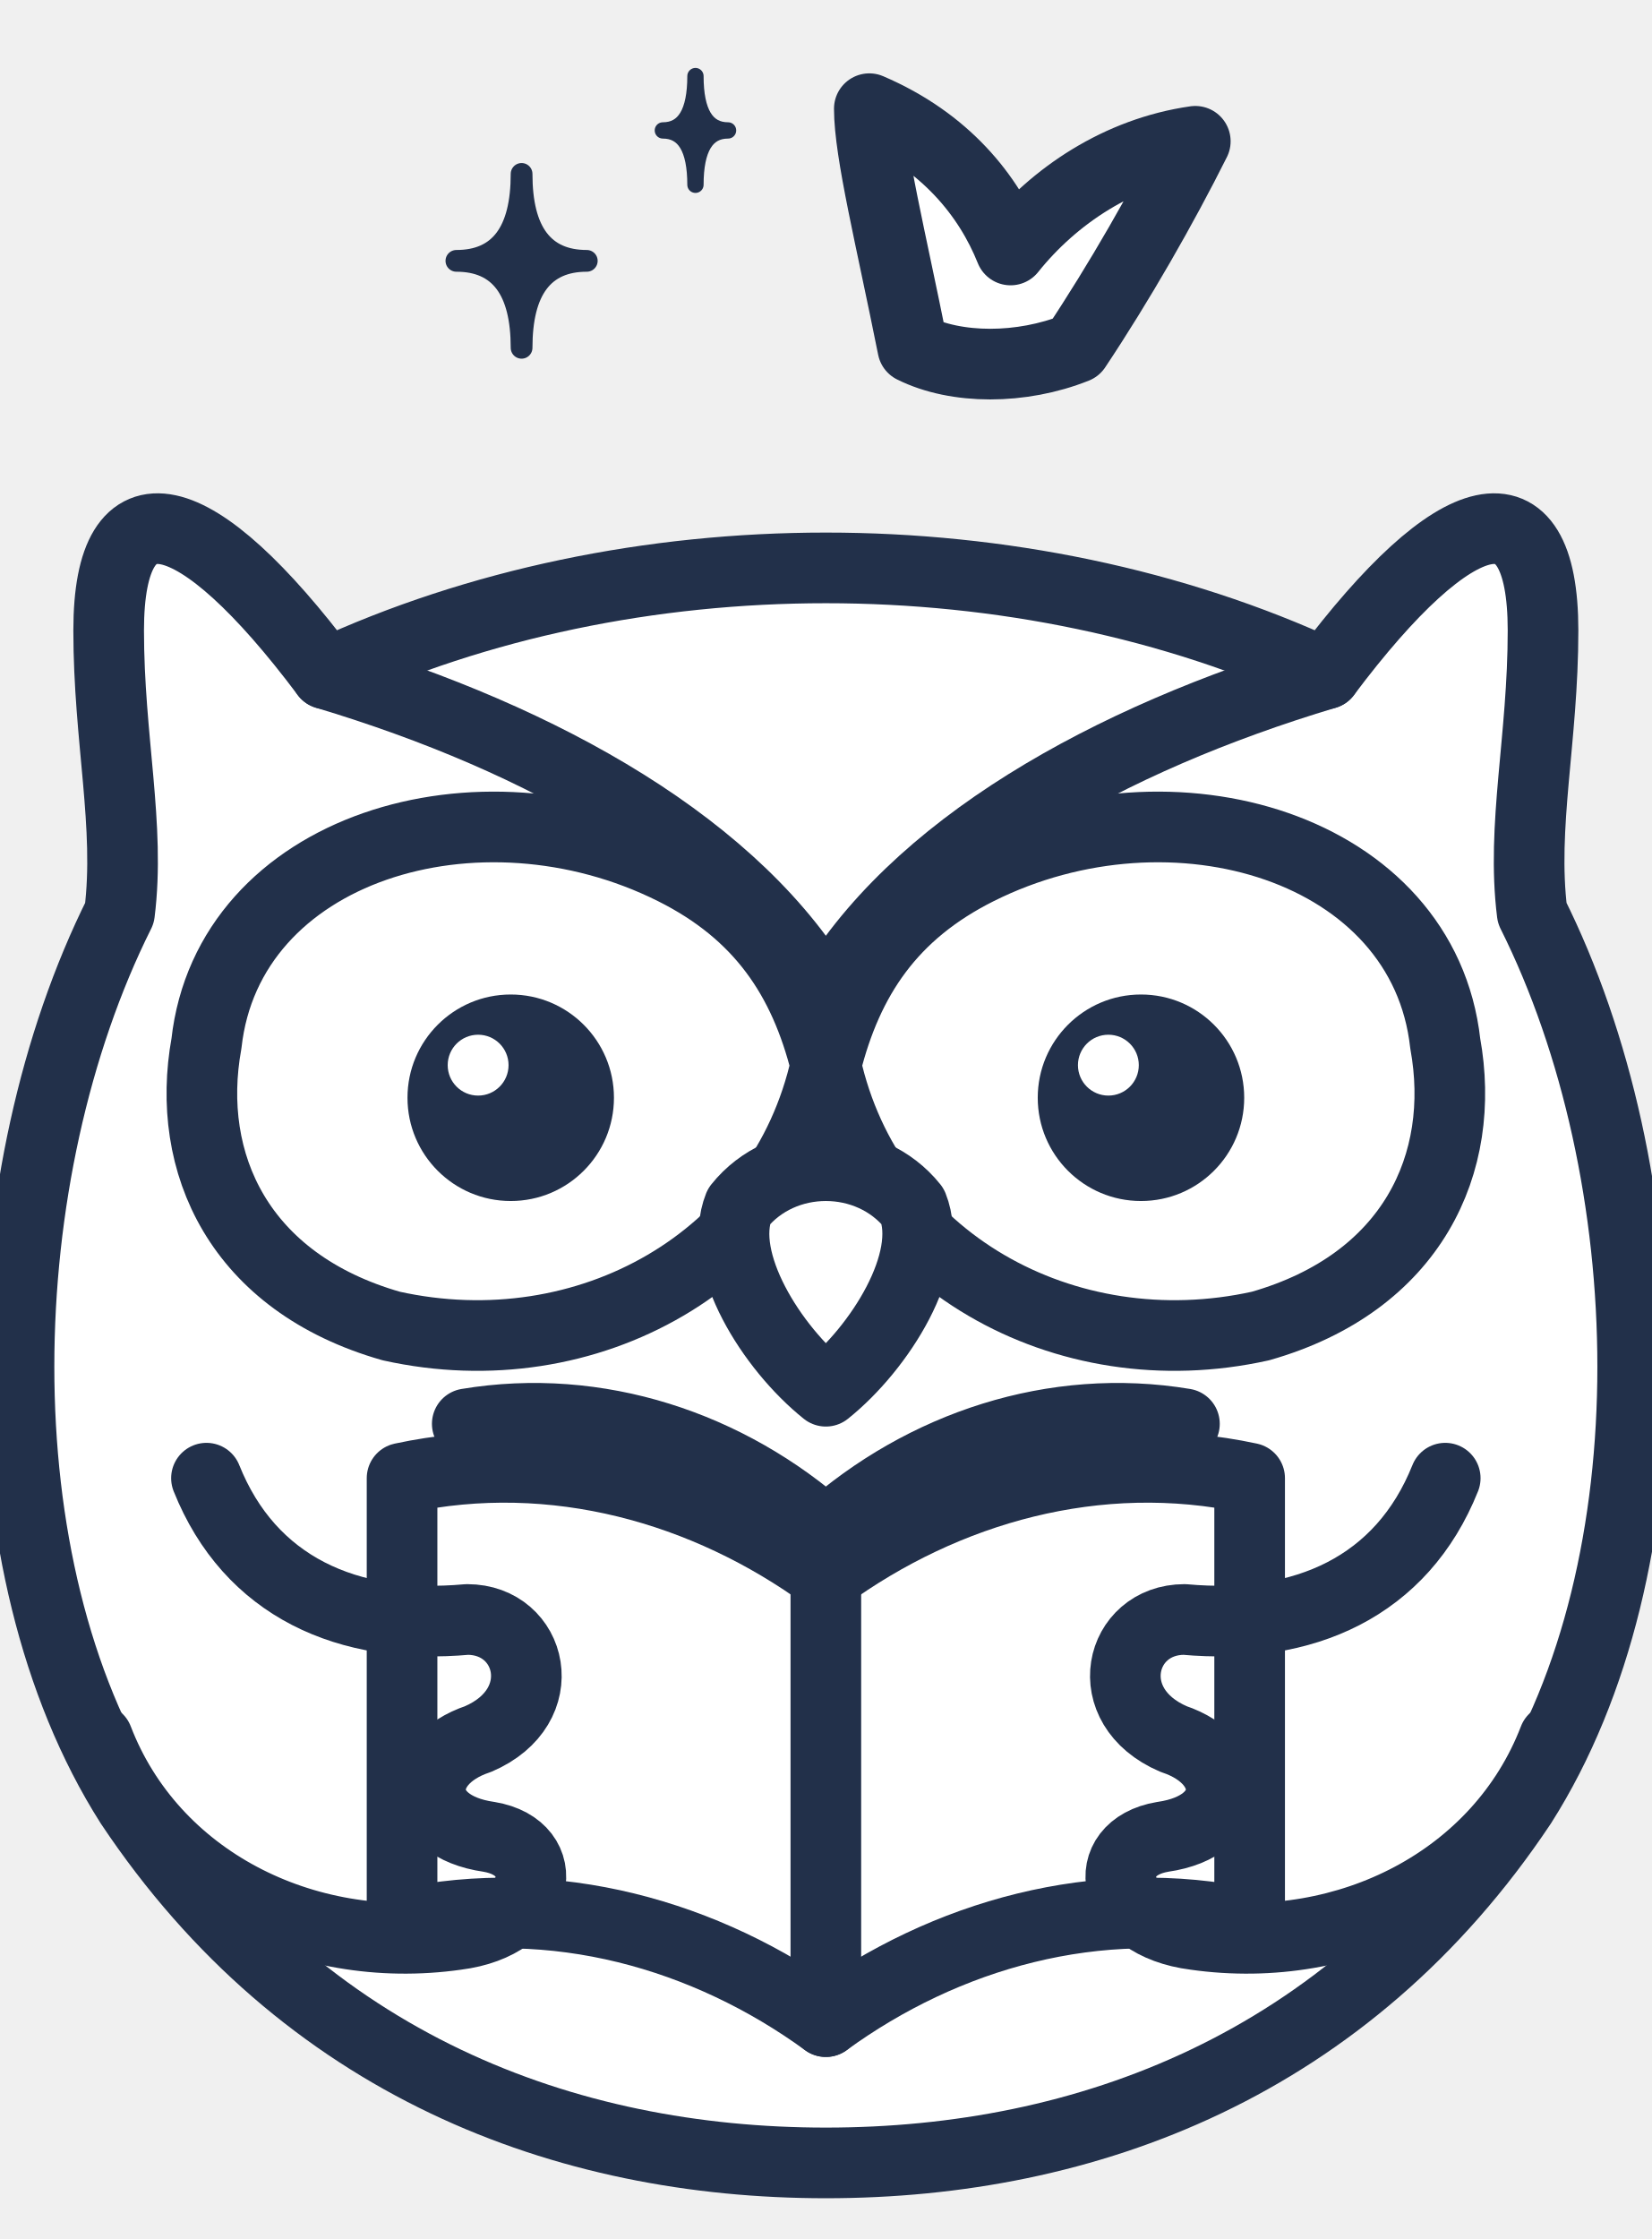
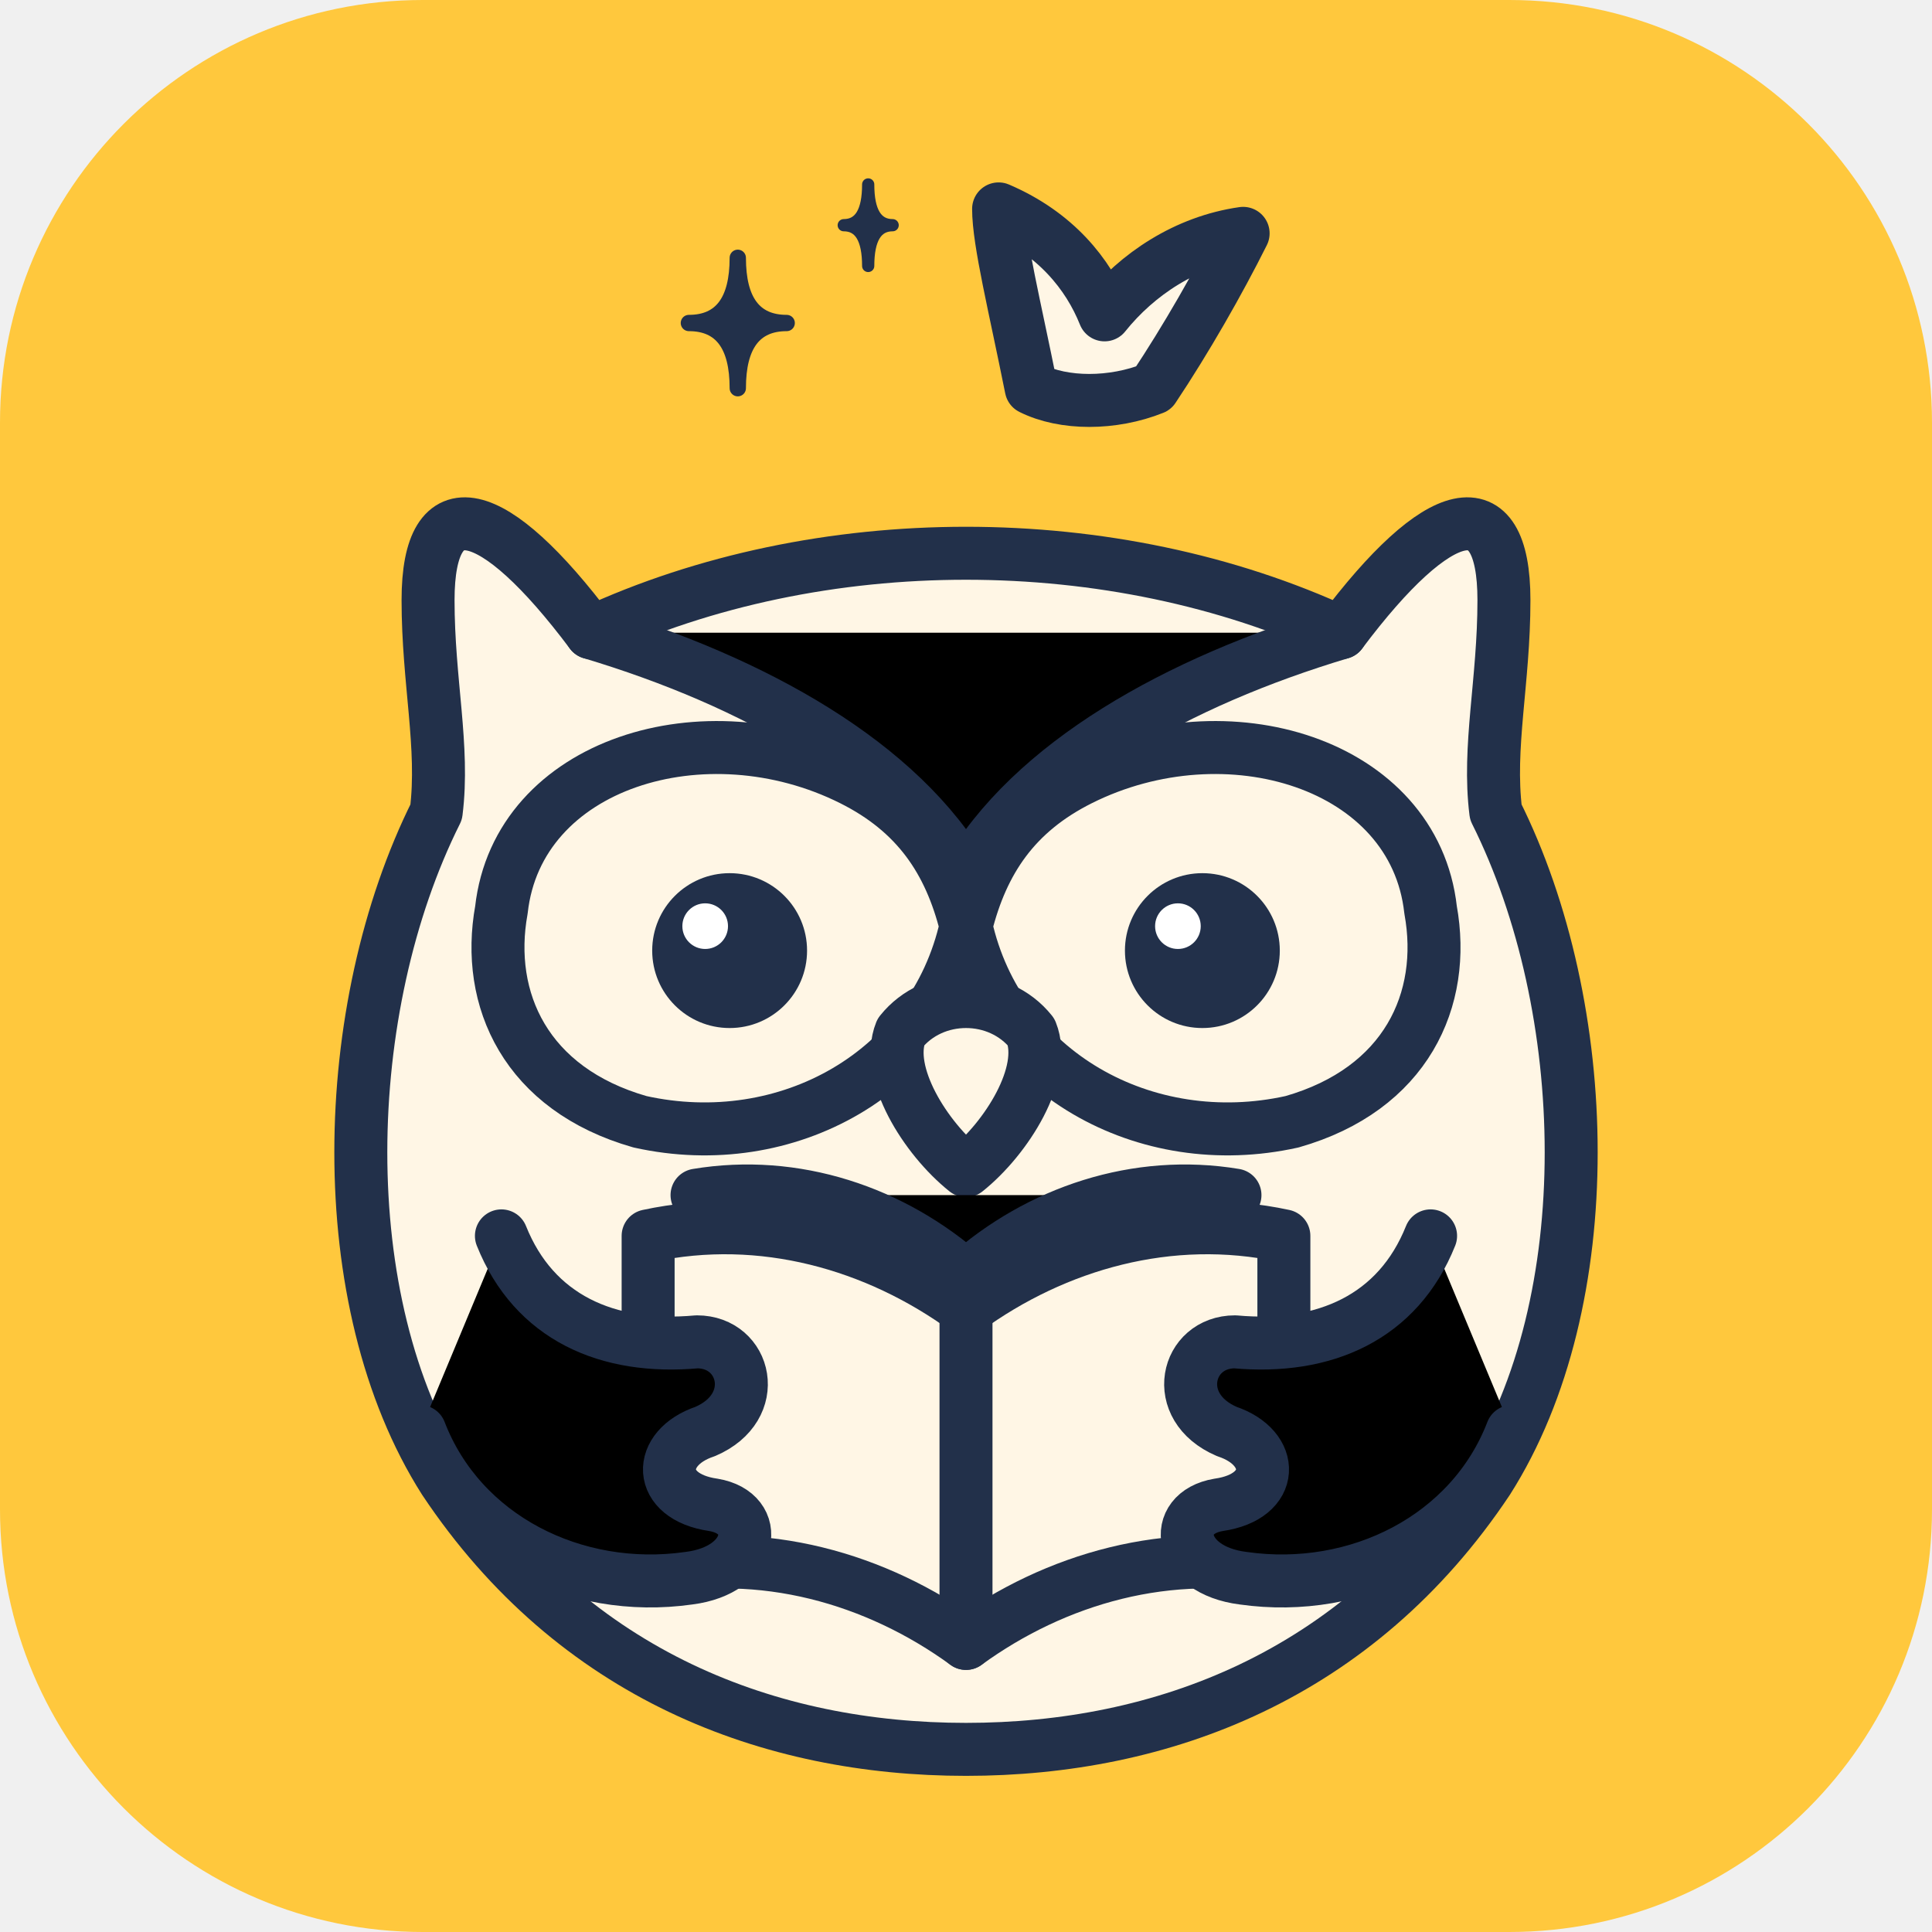
- <svg xmlns="http://www.w3.org/2000/svg" viewBox="84 6 152 206" fill="none">
-   <g stroke="#22304A" stroke-width="6.5" stroke-linecap="round" stroke-linejoin="round">
-     <path d="M 126 30 Q 132 30 132 22 Q 132 30 138 30 Q 132 30 132 38 Q 132 30 126 30 Z" fill="#22304A" stroke-width="2" />
-     <path d="M 145 18 Q 148 18 148 13 Q 148 18 151 18 Q 148 18 148 23 Q 148 18 145 18 Z" fill="#22304A" stroke-width="1.5" />
-     <path d="M 168 38 C 166 28 164 20 164 16 C 171 19 175 24 177 29 C 181 24 187 20 194 19 C 191 25 187 32 183 38 C 178 40 172 40 168 38 Z" fill="#FFFFFF" />
-     <path d="M 114 68 C 102 52 94 50 94 64 C 94 74 96 82 95 90 C 83 114 82 150 96 172 C 112 196 136 205 160 205 C 184 205 208 196 224 172 C 238 150 237 114 225 90 C 224 82 226 74 226 64 C 226 50 218 52 206 68 C 178 55 142 55 114 68 Z" fill="#FFFFFF" />
-     <path d="M 114 68 C 134 74 152 84 160 98 C 168 84 186 74 206 68" />
-     <path d="M 103 102 C 105 84 128 77 146 86 C 154 90 158 96 160 104 C 156 122 138 132 120 128 C 106 124 101 113 103 102 Z" fill="#FFFFFF" />
-     <path d="M 217 102 C 215 84 192 77 174 86 C 166 90 162 96 160 104 C 164 122 182 132 200 128 C 214 124 219 113 217 102 Z" fill="#FFFFFF" />
-     <circle cx="131" cy="107" r="9.5" fill="#22304A" stroke="none" />
-     <circle cx="128" cy="104" r="2.8" fill="#FFFFFF" stroke="none" />
-     <circle cx="189" cy="107" r="9.5" fill="#22304A" stroke="none" />
-     <circle cx="186" cy="104" r="2.8" fill="#FFFFFF" stroke="none" />
-     <path d="M 152 117 C 156 112 164 112 168 117 C 170 122 165 130 160 134 C 155 130 150 122 152 117 Z" fill="#FFFFFF" />
-     <path d="M 121 142 C 135 139 149 143 160 151 C 171 143 185 139 199 142 L 199 183 C 185 180 171 184 160 192 C 149 184 135 180 121 183 Z" fill="#FFFFFF" />
-     <path d="M 127 137 C 139 135 151 139 160 147 C 169 139 181 135 193 137" />
-     <line x1="160" y1="151" x2="160" y2="192" />
-     <path d="M 103 142 C 107 152 116 156 127 155 C 133 155 135 163 128 166 C 122 168 122 174 129 175 C 135 176 134 183 126 184 C 112 186 98 179 93 166" />
-     <path d="M 217 142 C 213 152 204 156 193 155 C 187 155 185 163 192 166 C 198 168 198 174 191 175 C 185 176 186 183 194 184 C 208 186 222 179 227 166" />
+ <svg xmlns="http://www.w3.org/2000/svg" viewBox="0 0 64 64">
+   <rect width="64" height="64" rx="14" fill="#FFC83D" />
+   <g transform="translate(-11.2 2.6) scale(0.27)">
+     <rect x="84" y="6" width="152" height="206" fill="none" />
+     <g stroke="#22304A" stroke-width="6.5" stroke-linecap="round" stroke-linejoin="round">
+       <path d="M 126 30 Q 132 30 132 22 Q 132 30 138 30 Q 132 30 132 38 Q 132 30 126 30 Z" fill="#22304A" stroke-width="2" />
+       <path d="M 145 18 Q 148 18 148 13 Q 148 18 151 18 Q 148 18 148 23 Q 148 18 145 18 Z" fill="#22304A" stroke-width="1.5" />
+       <path d="M 168 38 C 166 28 164 20 164 16 C 171 19 175 24 177 29 C 181 24 187 20 194 19 C 191 25 187 32 183 38 C 178 40 172 40 168 38 Z" fill="#FFF6E5" />
+       <path d="M 114 68 C 102 52 94 50 94 64 C 94 74 96 82 95 90 C 83 114 82 150 96 172 C 112 196 136 205 160 205 C 184 205 208 196 224 172 C 238 150 237 114 225 90 C 224 82 226 74 226 64 C 226 50 218 52 206 68 C 178 55 142 55 114 68 Z" fill="#FFF6E5" />
+       <path d="M 114 68 C 134 74 152 84 160 98 C 168 84 186 74 206 68" />
+       <path d="M 103 102 C 105 84 128 77 146 86 C 154 90 158 96 160 104 C 156 122 138 132 120 128 C 106 124 101 113 103 102 Z" fill="#FFF6E5" />
+       <path d="M 217 102 C 215 84 192 77 174 86 C 166 90 162 96 160 104 C 164 122 182 132 200 128 C 214 124 219 113 217 102 Z" fill="#FFF6E5" />
+       <circle cx="131" cy="107" r="9.5" fill="#22304A" stroke="none" />
+       <circle cx="128" cy="104" r="2.8" fill="#FFFFFF" stroke="none" />
+       <circle cx="189" cy="107" r="9.5" fill="#22304A" stroke="none" />
+       <circle cx="186" cy="104" r="2.8" fill="#FFFFFF" stroke="none" />
+       <path d="M 152 117 C 156 112 164 112 168 117 C 170 122 165 130 160 134 C 155 130 150 122 152 117 Z" fill="#FFF6E5" />
+       <path d="M 121 142 C 135 139 149 143 160 151 C 171 143 185 139 199 142 L 199 183 C 185 180 171 184 160 192 C 149 184 135 180 121 183 Z" fill="#FFF6E5" />
+       <path d="M 127 137 C 139 135 151 139 160 147 C 169 139 181 135 193 137" />
+       <line x1="160" y1="151" x2="160" y2="192" />
+       <path d="M 103 142 C 107 152 116 156 127 155 C 133 155 135 163 128 166 C 122 168 122 174 129 175 C 135 176 134 183 126 184 C 112 186 98 179 93 166" />
+       <path d="M 217 142 C 213 152 204 156 193 155 C 187 155 185 163 192 166 C 198 168 198 174 191 175 C 185 176 186 183 194 184 C 208 186 222 179 227 166" />
+     </g>
  </g>
</svg>
